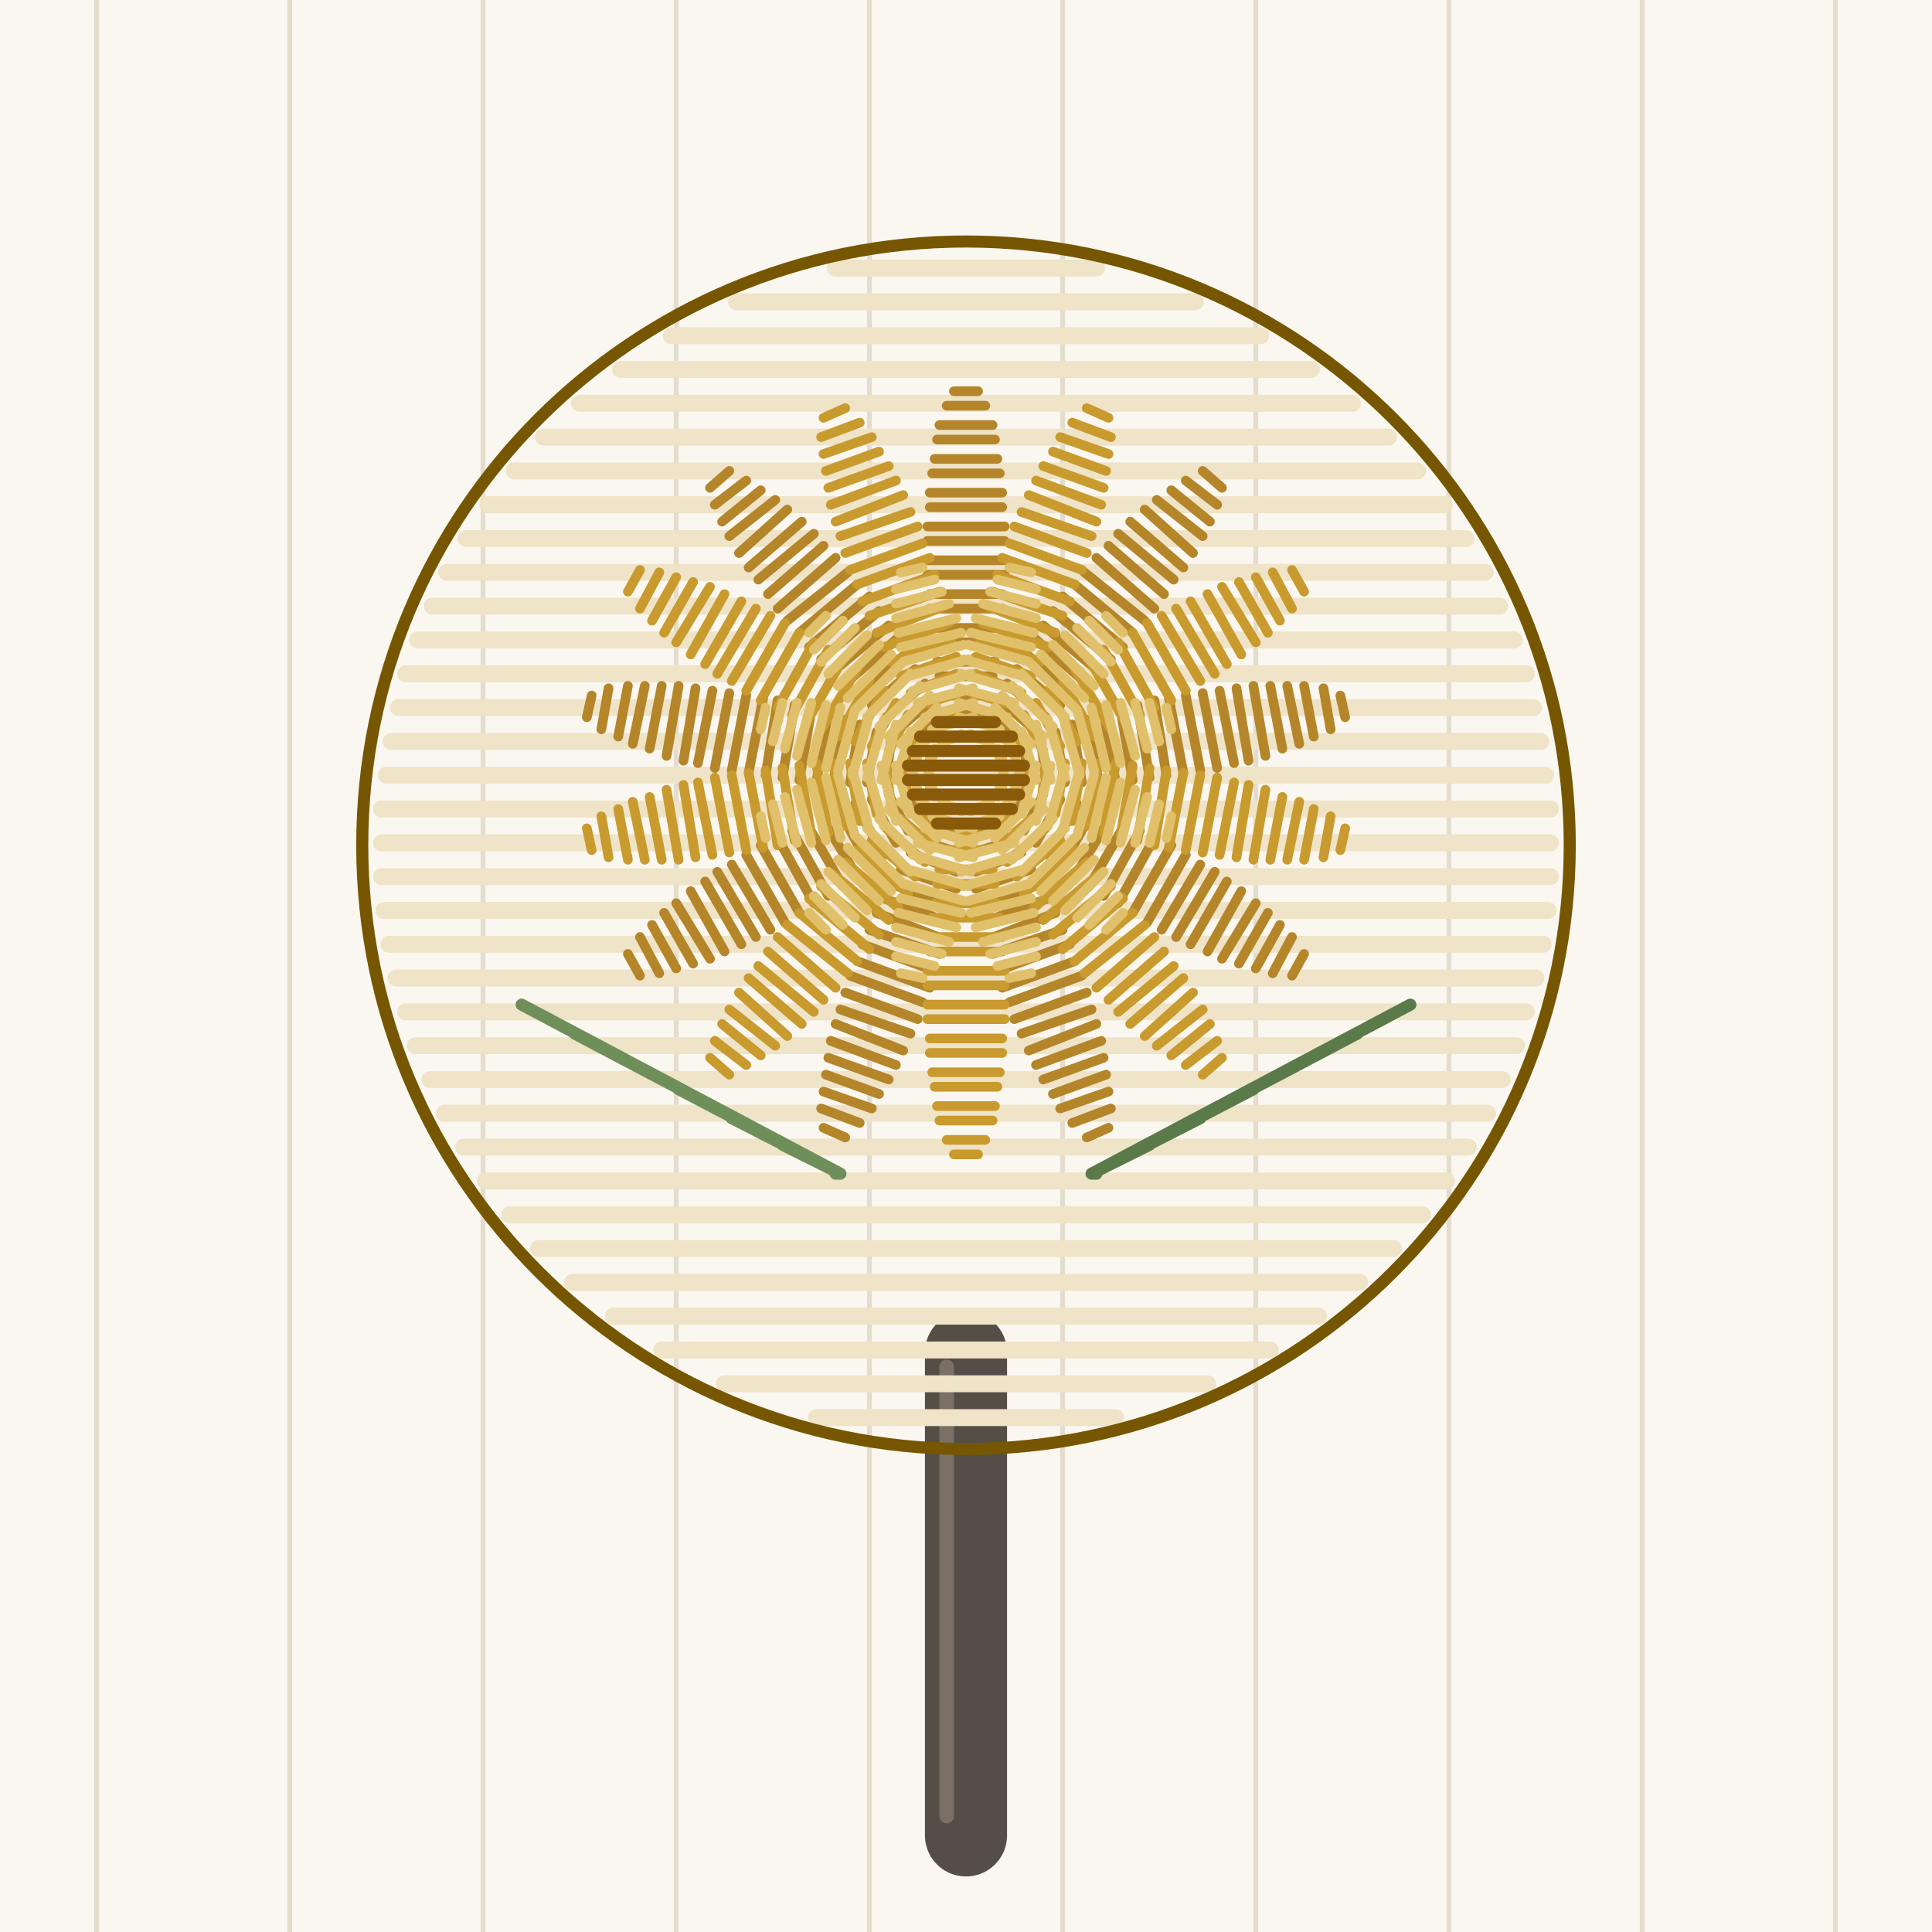
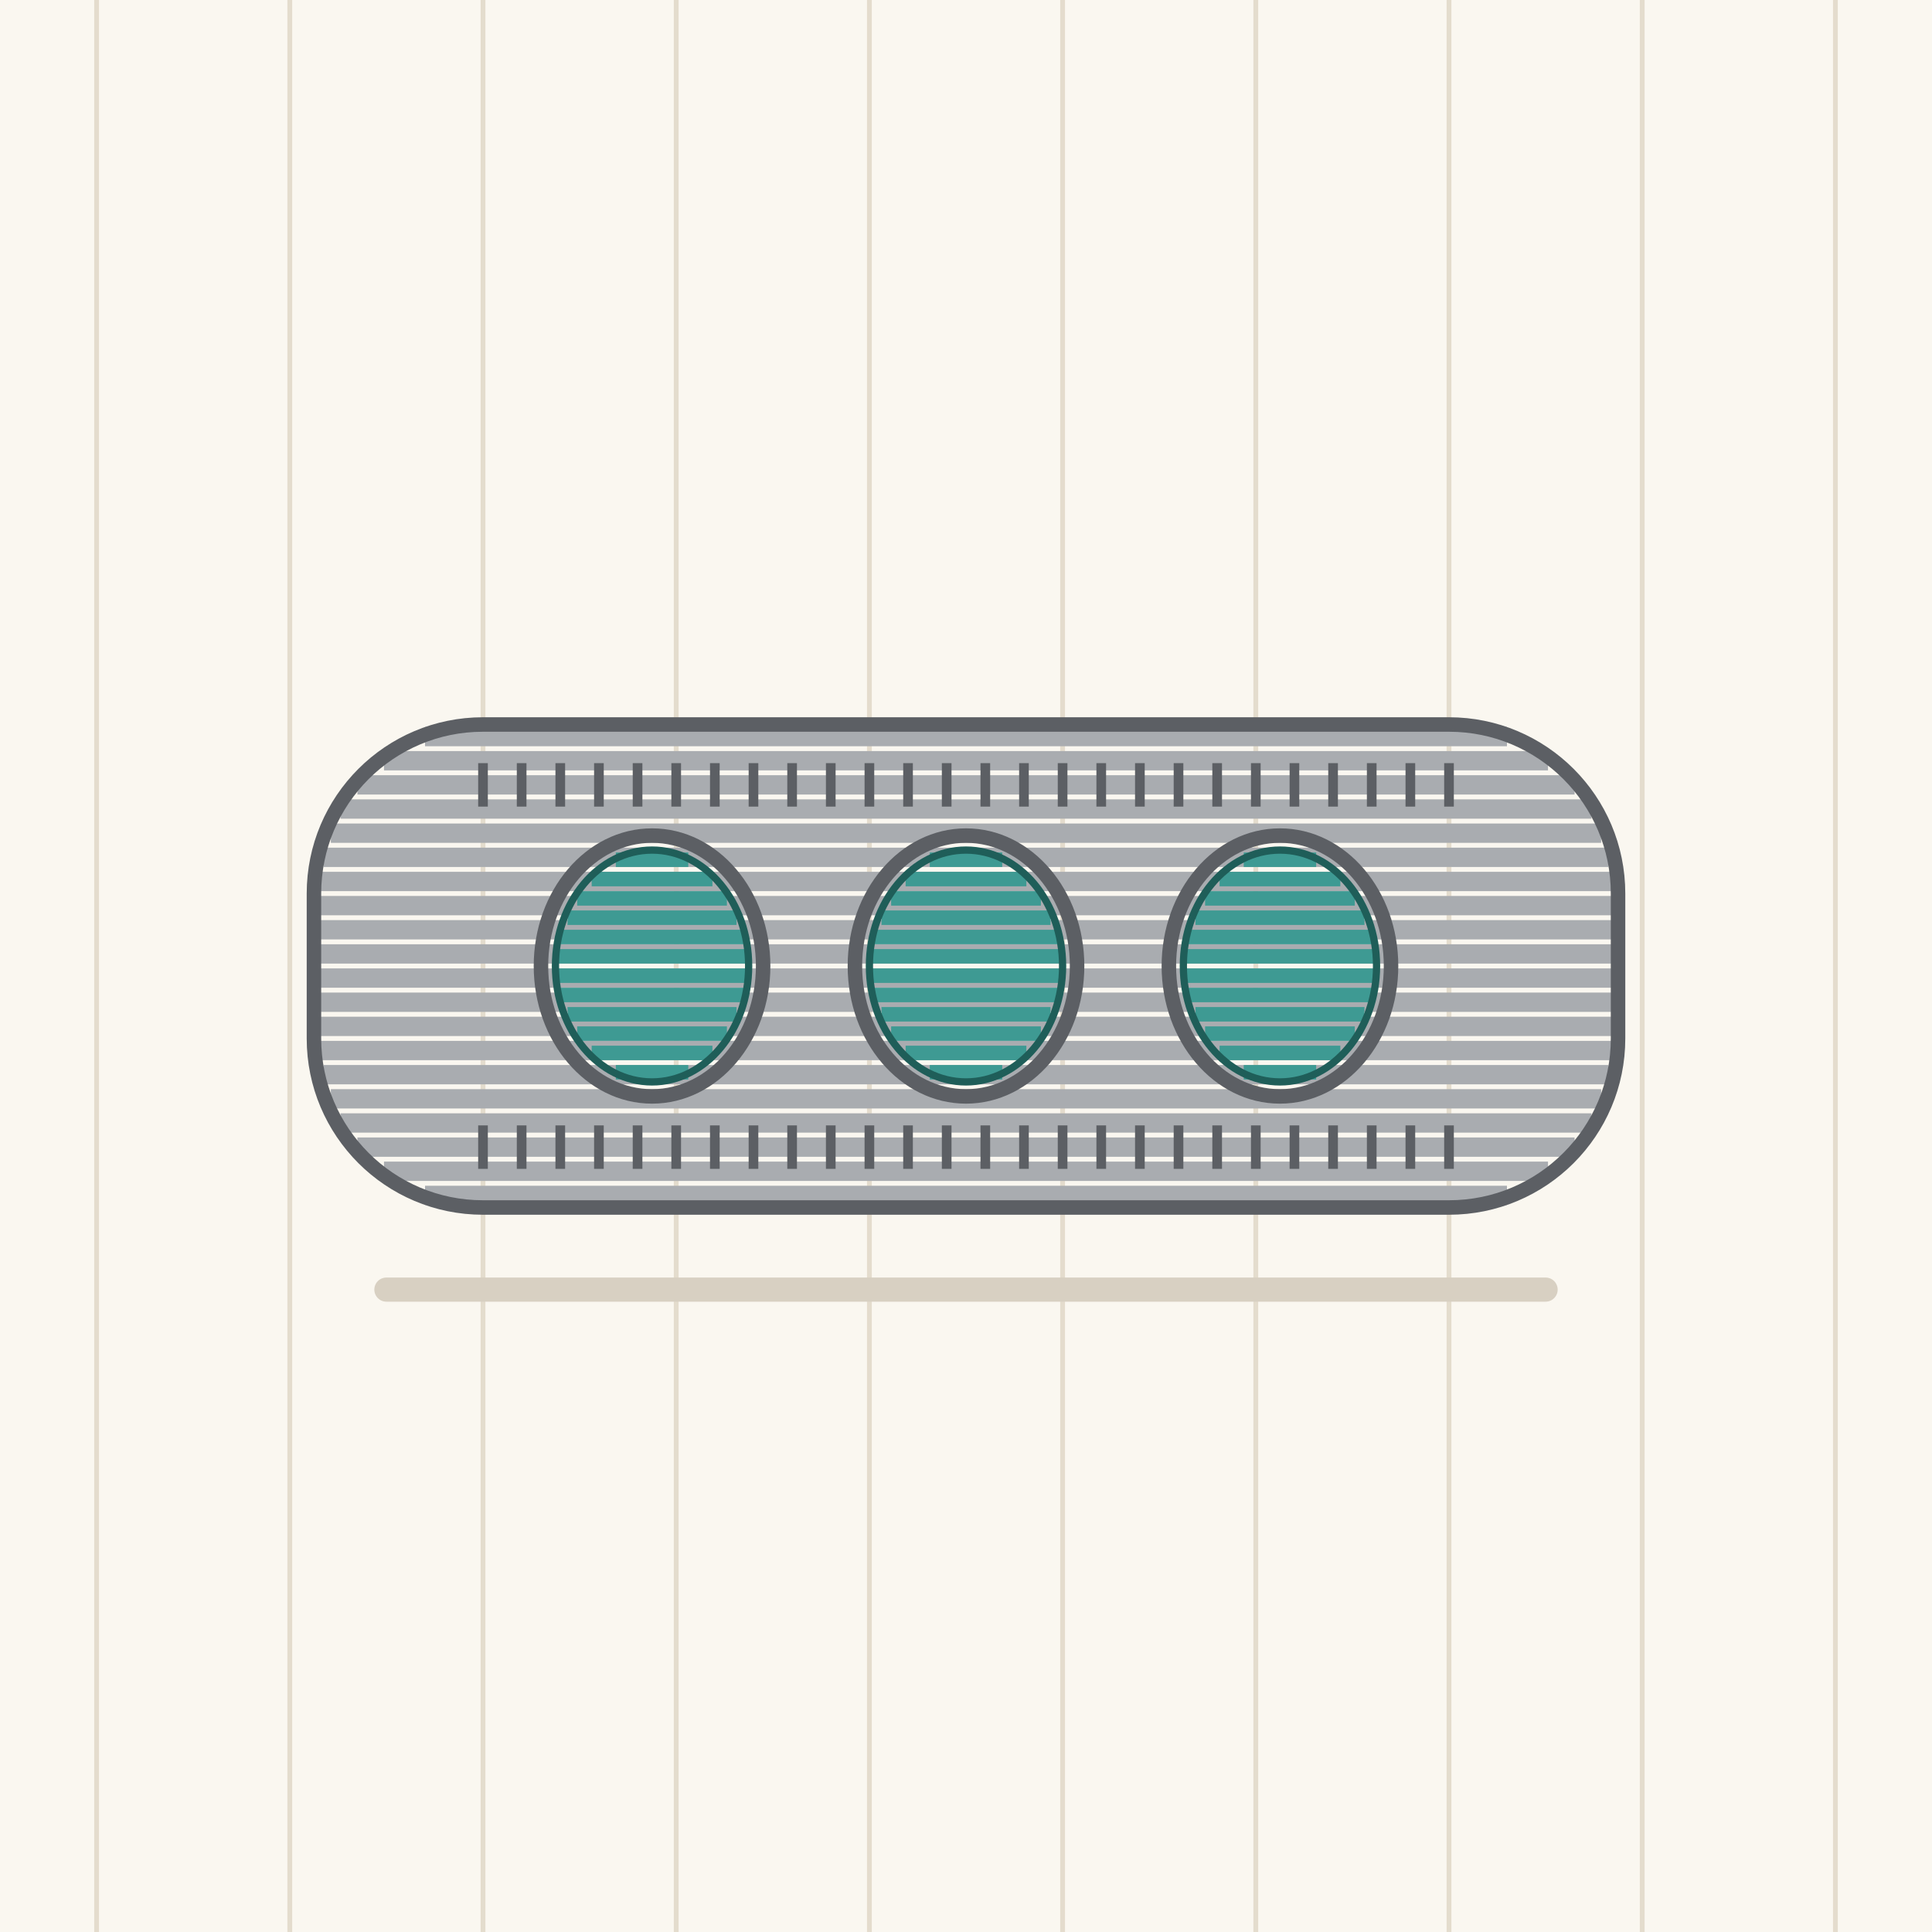
<svg xmlns="http://www.w3.org/2000/svg" width="800" height="800" viewBox="0 0 800 800">
  <rect width="800" height="800" fill="#FAF7F0" />
  <path d="M40 0V800M120 0V800M200 0V800M280 0V800M360 0V800M440 0V800M520 0V800M600 0V800M680 0V800M760 0V800" stroke="#E4DCCD" stroke-width="2" />
-   <path d="M400 560V760" stroke="#554E47" stroke-width="34" stroke-linecap="round" />
-   <path d="M392 566V752" stroke="#7A7066" stroke-width="6" stroke-linecap="round" />
-   <path d="M346 111L454 111M305 125L495 125M278 139L522 139M257 153L543 153M240 167L560 167M225 181L575 181M213 195L587 195M202 209L598 209M193 223L607 223M185 237L615 237M179 251L621 251M173 265L627 265M168 279L632 279M165 293L635 293M162 307L638 307M160 321L640 321M158 335L642 335M158 349L642 349M158 363L642 363M159 377L641 377M161 391L639 391M164 405L636 405M168 419L632 419M172 433L628 433M178 447L622 447M184 461L616 461M192 475L608 475M201 489L599 489M211 503L589 503M223 517L577 517M237 531L563 531M254 545L546 545M274 559L526 559M300 573L500 573M338 587L462 587" stroke="#EFE3C8" stroke-width="7" stroke-linecap="round" fill="none" />
-   <circle cx="400" cy="350" r="250" fill="none" stroke="#765600" stroke-width="5" />
-   <path d="M452 486L454 486M452 486L476 474M452 486L497 463M452 486L519 451M452 486L541 439M452 486L562 428M452 486L584 416" stroke="#5B7A4A" stroke-width="5" stroke-linecap="round" fill="none" />
-   <path d="M348 486L346 486M348 486L324 474M348 486L303 463M348 486L281 451M348 486L259 439M348 486L238 428M348 486L216 416" stroke="#6E8F5A" stroke-width="5" stroke-linecap="round" fill="none" />
-   <path d="M395 162L405 162M392 168L408 168M389 176L411 176M388 182L412 182M387 190L413 190M386 196L414 196M385 204L415 204M385 210L415 210M384 218L416 218M384 224L416 224M384 232L416 232M384 238L416 238M385 246L415 246M385 252L415 252M386 260L414 260M387 266L413 266M388 274L412 274M389 280L411 280M392 288L408 288M395 294L405 294M498 195L506 202M491 199L504 209M485 203L501 216M479 207L498 222M474 211L494 229M468 216L490 235M463 221L486 240M459 226L482 246M454 231L478 252M449 237L474 257M445 242L469 262M440 247L465 268M436 253L460 273M432 259L455 278M428 264L450 283M424 270L445 288M421 277L439 292M417 283L433 297M414 290L427 301M413 297L420 304M555 288L557 297M548 285L551 302M540 284L544 305M533 284L538 308M526 284L531 310M519 284L524 313M512 285L517 315M505 286L511 316M498 287L504 318M491 288L497 319M484 289L490 320M478 290L483 321M471 292L476 322M464 294L469 323M457 295L462 324M450 298L455 324M444 300L448 324M437 303L441 324M431 306L433 323M424 311L426 320M540 395L535 404M535 388L527 403M530 383L520 401M525 378L513 399M520 374L506 397M514 369L500 394M508 365L493 391M503 361L487 388M497 358L481 385M491 354L475 382M485 350L469 378M478 347L463 374M472 344L457 371M466 341L451 367M460 338L445 363M453 335L440 358M446 333L434 354M439 331L429 349M432 329L424 344M425 328L420 337M459 467L450 471M460 459L444 465M459 452L439 459M458 445L436 453M457 438L432 447M456 431L429 441M454 424L426 435M452 418L423 428M450 411L420 422M448 404L418 415M445 398L415 409M443 391L413 402M440 385L411 395M437 378L409 389M434 372L407 382M431 366L406 375M427 360L404 368M423 353L404 361M419 348L403 353M413 342L404 346M350 471L341 467M356 465L340 459M361 459L341 452M364 453L342 445M368 447L343 438M371 441L344 431M374 435L346 424M377 428L348 418M380 422L350 411M382 415L352 404M385 409L355 398M387 402L357 391M389 395L360 385M391 389L363 378M393 382L366 372M394 375L369 366M396 368L373 360M396 361L377 353M397 353L381 348M396 346L387 342M265 404L260 395M273 403L265 388M280 401L270 383M287 399L275 378M294 397L280 374M300 394L286 369M307 391L292 365M313 388L297 361M319 385L303 358M325 382L309 354M331 378L315 350M337 374L322 347M343 371L328 344M349 367L334 341M355 363L340 338M360 358L347 335M366 354L354 333M371 349L361 331M376 344L368 329M380 337L375 328M243 297L245 288M249 302L252 285M256 305L260 284M262 308L267 284M269 310L274 284M276 313L281 284M283 315L288 285M289 316L295 286M296 318L302 287M303 319L309 288M310 320L316 289M317 321L322 290M324 322L329 292M331 323L336 294M338 324L343 295M345 324L350 298M352 324L356 300M359 324L363 303M367 323L369 306M374 320L376 311M294 202L302 195M296 209L309 199M299 216L315 203M302 222L321 207M306 229L326 211M310 235L332 216M314 240L337 221M318 246L341 226M322 252L346 231M326 257L351 237M331 262L355 242M335 268L360 247M340 273L364 253M345 278L368 259M350 283L372 264M355 288L376 270M361 292L379 277M367 297L383 283M373 301L386 290M380 304L387 297" stroke="#B5852A" stroke-width="4" stroke-linecap="round" fill="none" />
-   <path d="M450 169L459 173M444 175L460 181M439 181L459 188M436 187L458 195M432 193L457 202M429 199L456 209M426 205L454 216M423 212L452 222M420 218L450 229M418 225L448 236M415 231L445 242M413 238L443 249M411 245L440 255M409 251L437 262M407 258L434 268M406 265L431 274M404 272L427 280M404 279L423 287M403 287L419 292M404 294L413 298M535 236L540 245M527 237L535 252M520 239L530 257M513 241L525 262M506 243L520 266M500 246L514 271M493 249L508 275M487 252L503 279M481 255L497 282M475 258L491 286M469 262L485 290M463 266L478 293M457 269L472 296M451 273L466 299M445 277L460 302M440 282L453 305M434 286L446 307M429 291L439 309M424 296L432 311M420 303L425 312M557 343L555 352M551 338L548 355M544 335L540 356M538 332L533 356M531 330L526 356M524 327L519 356M517 325L512 355M511 324L505 354M504 322L498 353M497 321L491 352M490 320L484 351M483 319L478 350M476 318L471 348M469 317L464 346M462 316L457 345M455 316L450 342M448 316L444 340M441 316L437 337M433 317L431 334M426 320L424 329M506 438L498 445M504 431L491 441M501 424L485 437M498 418L479 433M494 411L474 429M490 405L468 424M486 400L463 419M482 394L459 414M478 388L454 409M474 383L449 403M469 378L445 398M465 372L440 393M460 367L436 387M455 362L432 381M450 357L428 376M445 352L424 370M439 348L421 363M433 343L417 357M427 339L414 350M420 336L413 343M405 478L395 478M408 472L392 472M411 464L389 464M412 458L388 458M413 450L387 450M414 444L386 444M415 436L385 436M415 430L385 430M416 422L384 422M416 416L384 416M416 408L384 408M416 402L384 402M415 394L385 394M415 388L385 388M414 380L386 380M413 374L387 374M412 366L388 366M411 360L389 360M408 352L392 352M405 346L395 346M302 445L294 438M309 441L296 431M315 437L299 424M321 433L302 418M326 429L306 411M332 424L310 405M337 419L314 400M341 414L318 394M346 409L322 388M351 403L326 383M355 398L331 378M360 393L335 372M364 387L340 367M368 381L345 362M372 376L350 357M376 370L355 352M379 363L361 348M383 357L367 343M386 350L373 339M387 343L380 336M245 352L243 343M252 355L249 338M260 356L256 335M267 356L262 332M274 356L269 330M281 356L276 327M288 355L283 325M295 354L289 324M302 353L296 322M309 352L303 321M316 351L310 320M322 350L317 319M329 348L324 318M336 346L331 317M343 345L338 316M350 342L345 316M356 340L352 316M363 337L359 316M369 334L367 317M376 329L374 320M260 245L265 236M265 252L273 237M270 257L280 239M275 262L287 241M280 266L294 243M286 271L300 246M292 275L307 249M297 279L313 252M303 282L319 255M309 286L325 258M315 290L331 262M322 293L337 266M328 296L343 269M334 299L349 273M340 302L355 277M347 305L360 282M354 307L366 286M361 309L371 291M368 311L376 296M375 312L380 303M341 173L350 169M340 181L356 175M341 188L361 181M342 195L364 187M343 202L368 193M344 209L371 199M346 216L374 205M348 222L377 212M350 229L380 218M352 236L382 225M355 242L385 231M357 249L387 238M360 255L389 245M363 262L391 251M366 268L393 258M369 274L394 265M373 280L396 272M377 287L396 279M381 292L397 287M387 298L396 294" stroke="#C99A2E" stroke-width="4" stroke-linecap="round" fill="none" />
-   <path d="M418 235L427 237M413 240L429 244M410 245L429 250M407 250L429 256M404 256L428 262M402 262L427 268M401 267L426 274M399 273L424 280M398 279L422 286M397 285L420 291M397 291L417 297M397 297L414 302M398 304L410 307M458 255L465 262M451 257L463 269M446 260L460 274M441 263L457 279M436 267L453 284M431 271L449 289M427 275L445 293M423 279L441 297M419 284L436 301M415 288L432 305M412 293L427 308M409 299L421 311M406 305L415 314M483 293L485 302M476 291L480 307M470 291L475 310M464 291L470 313M458 292L464 316M452 293L458 318M446 294L453 319M440 296L447 321M434 298L441 322M429 300L435 323M423 303L429 323M418 306L423 323M413 310L416 322M485 338L483 347M480 333L476 349M475 330L470 349M470 327L464 349M464 324L458 348M458 322L452 347M453 321L446 346M447 319L440 344M441 318L434 342M435 317L429 340M429 317L423 337M423 317L418 334M416 318L413 330M465 378L458 385M463 371L451 383M460 366L446 380M457 361L441 377M453 356L436 373M449 351L431 369M445 347L427 365M441 343L423 361M436 339L419 356M432 335L415 352M427 332L412 347M421 329L409 341M415 326L406 335M427 403L418 405M429 396L413 400M429 390L410 395M429 384L407 390M428 378L404 384M427 372L402 378M426 366L401 373M424 360L399 367M422 354L398 361M420 349L397 355M417 343L397 349M414 338L397 343M410 333L398 336M382 405L373 403M387 400L371 396M390 395L371 390M393 390L371 384M396 384L372 378M398 378L373 372M399 373L374 366M401 367L376 360M402 361L378 354M403 355L380 349M403 349L383 343M403 343L386 338M402 336L390 333M342 385L335 378M349 383L337 371M354 380L340 366M359 377L343 361M364 373L347 356M369 369L351 351M373 365L355 347M377 361L359 343M381 356L364 339M385 352L368 335M388 347L373 332M391 341L379 329M394 335L385 326M317 347L315 338M324 349L320 333M330 349L325 330M336 349L330 327M342 348L336 324M348 347L342 322M354 346L347 321M360 344L353 319M366 342L359 318M371 340L365 317M377 337L371 317M382 334L377 317M387 330L384 318M315 302L317 293M320 307L324 291M325 310L330 291M330 313L336 291M336 316L342 292M342 318L348 293M347 319L354 294M353 321L360 296M359 322L366 298M365 323L371 300M371 323L377 303M377 323L382 306M384 322L387 310M335 262L342 255M337 269L349 257M340 274L354 260M343 279L359 263M347 284L364 267M351 289L369 271M355 293L373 275M359 297L377 279M364 301L381 284M368 305L385 288M373 308L388 293M379 311L391 299M385 314L394 305M373 237L382 235M371 244L387 240M371 250L390 245M371 256L393 250M372 262L396 256M373 268L398 262M374 274L399 267M376 280L401 273M378 286L402 279M380 291L403 285M383 297L403 291M386 302L403 297M390 307L402 304" stroke="#E0C06A" stroke-width="4" stroke-linecap="round" fill="none" />
-   <path d="M388 299L412 299M381 305L419 305M378 311L422 311M376 317L424 317M376 323L424 323M378 329L422 329M381 335L419 335M388 341L412 341" stroke="#8A5A0B" stroke-width="5" stroke-linecap="round" fill="none" />
+   <path d="M176 305h448M159 315h482M148 325h504M141 335h518M137 345h526M134 355h532M132 365h536M132 375h536M132 385h536M132 395h536M132 405h536M132 415h536M132 425h536M132 435h536M134 445h532M137 455h526M141 465h518M148 475h504M159 485h482M176 495h448" stroke="#A9ACB0" stroke-width="8" fill="none" />
+   <rect x="130" y="300" width="540" height="200" rx="70" fill="none" stroke="#5C5F64" stroke-width="6" />
+   <path d="M200 316L200 334M200 466L200 484M216 316L216 334M216 466L216 484M232 316L232 334M232 466L232 484M248 316L248 334M248 466L248 484M264 316L264 334M264 466L264 484M280 316L280 334M280 466L280 484M296 316L296 334M296 466L296 484M312 316L312 334M312 466L312 484M328 316L328 334M328 466L328 484M344 316L344 334M344 466L344 484M360 316L360 334M360 466L360 484M376 316L376 334M376 466L376 484M392 316L392 334M392 466L392 484M408 316L408 334M408 466L408 484M424 316L424 334M424 466L424 484M440 316L440 334M440 466L440 484M456 316L456 334M456 466L456 484M472 316L472 334M472 466L472 484M488 316L488 334M488 466L488 484M504 316L504 334M504 466L504 484M520 316L520 334M520 466L520 484M536 316L536 334M536 466L536 484M552 316L552 334M552 466L552 484M568 316L568 334M568 466L568 484M584 316L584 334M584 466L584 484M600 316L600 334M600 466L600 484" stroke="#5C5F64" stroke-width="4" fill="none" />
+   <path d="M255 356h30M245 364h50M239 372h62M235 380h70M232 388h76M231 396h78M231 404h78M232 412h76M235 420h70M239 428h62M245 436h50M255 444h30M385 356h30M375 364h50M369 372h62M365 380h70M362 388h76M361 396h78M361 404h78M362 412h76M365 420h70M369 428h62M375 436h50M385 444h30M515 356h30M505 364h50M499 372h62M495 380h70M492 388h76M491 396h78M491 404h78M492 412h76M495 420h70M499 428h62M505 436h50M515 444h30" stroke="#3E9A93" stroke-width="6" fill="none" />
+   <ellipse cx="270" cy="400" rx="46" ry="54" fill="none" stroke="#5C5F64" stroke-width="6" />
+   <ellipse cx="270" cy="400" rx="40" ry="48" fill="none" stroke="#1F5E59" stroke-width="3" />
+   <ellipse cx="400" cy="400" rx="46" ry="54" fill="none" stroke="#5C5F64" stroke-width="6" />
+   <ellipse cx="400" cy="400" rx="40" ry="48" fill="none" stroke="#1F5E59" stroke-width="3" />
+   <ellipse cx="530" cy="400" rx="46" ry="54" fill="none" stroke="#5C5F64" stroke-width="6" />
+   <ellipse cx="530" cy="400" rx="40" ry="48" fill="none" stroke="#1F5E59" stroke-width="3" />
+   <path d="M160 534 H640" stroke="#D8D0C2" stroke-width="10" stroke-linecap="round" />
</svg>
